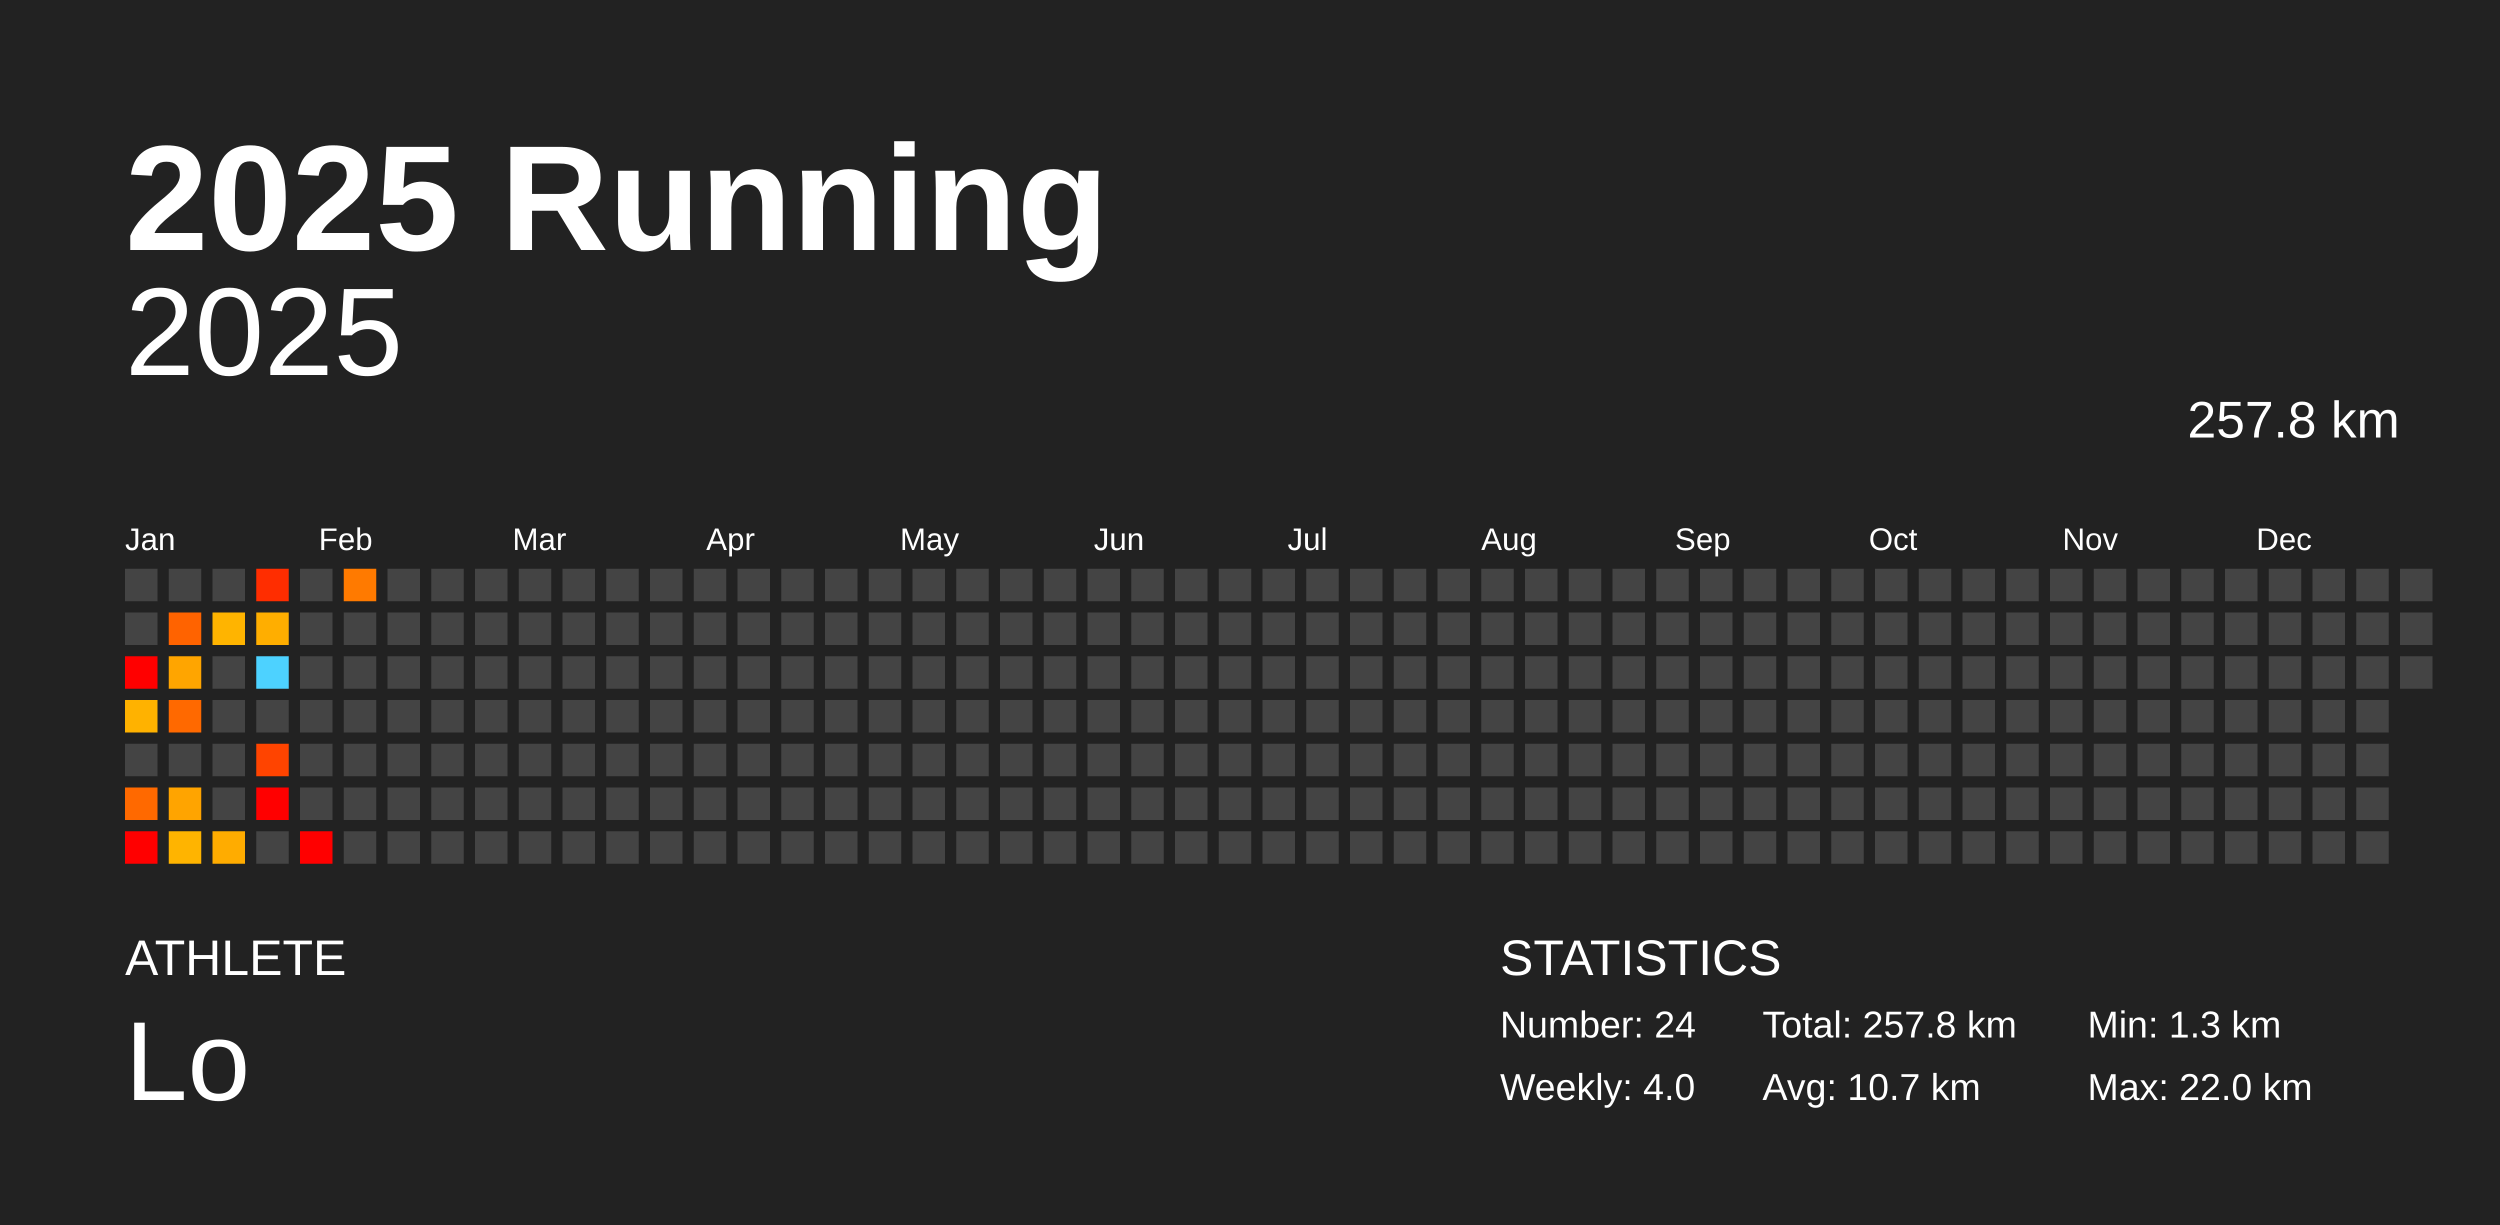
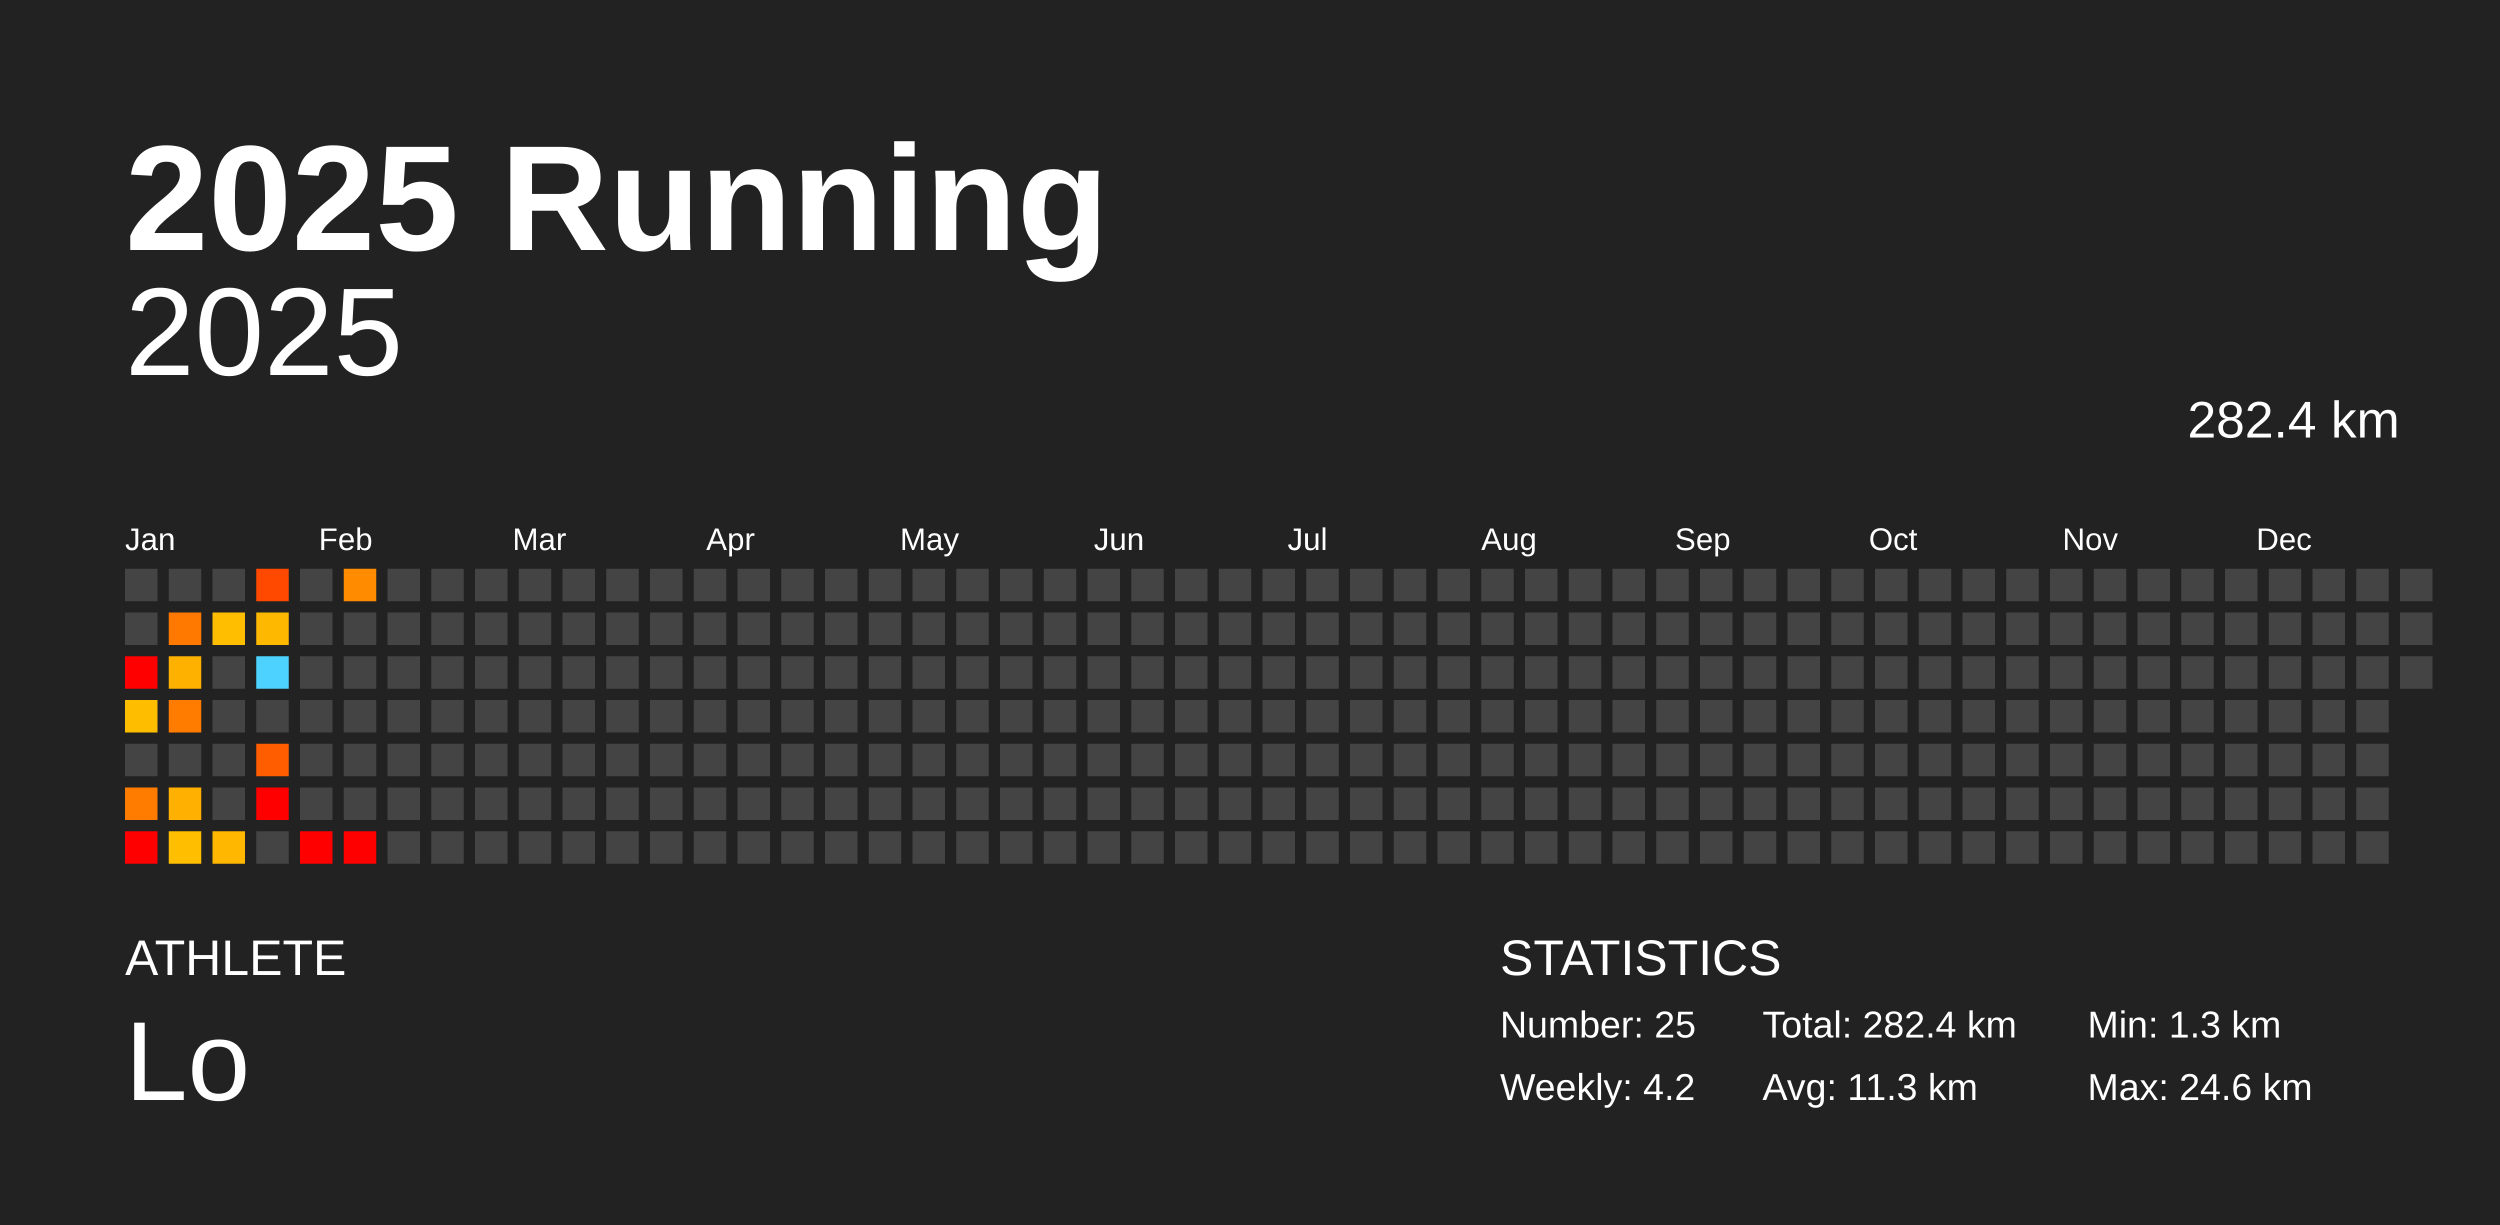
<svg xmlns="http://www.w3.org/2000/svg" baseProfile="full" height="98mm" version="1.1" viewBox="0,0,200,98" width="200mm">
  <defs />
  <rect fill="#222222" height="98" width="200" x="0" y="0" />
  <text fill="#FFFFFF" style="font-size:12px; font-family:Arial; font-weight:bold;" x="10" y="20">2025 Running</text>
  <text fill="#FFFFFF" style="font-size:4px; font-family:Arial" x="10" y="78">ATHLETE</text>
  <text fill="#FFFFFF" style="font-size:9px; font-family:Arial" x="10" y="88">Lo</text>
  <text fill="#FFFFFF" style="font-size:4px; font-family:Arial" x="120" y="78">STATISTICS</text>
-   <text fill="#FFFFFF" style="font-size:3px; font-family:Arial" x="120" y="83">Number: 24</text>
-   <text fill="#FFFFFF" style="font-size:3px; font-family:Arial" x="120" y="88">Weekly: 4.0</text>
-   <text fill="#FFFFFF" style="font-size:3px; font-family:Arial" x="141" y="83">Total: 257.8 km</text>
-   <text fill="#FFFFFF" style="font-size:3px; font-family:Arial" x="141" y="88">Avg: 10.7 km</text>
+   <text fill="#FFFFFF" style="font-size:3px; font-family:Arial" x="120" y="83">Number: 25</text>
+   <text fill="#FFFFFF" style="font-size:3px; font-family:Arial" x="120" y="88">Weekly: 4.2</text>
+   <text fill="#FFFFFF" style="font-size:3px; font-family:Arial" x="141" y="83">Total: 282.4 km</text>
+   <text fill="#FFFFFF" style="font-size:3px; font-family:Arial" x="141" y="88">Avg: 11.3 km</text>
  <text fill="#FFFFFF" style="font-size:3px; font-family:Arial" x="167" y="83">Min: 1.3 km</text>
-   <text fill="#FFFFFF" style="font-size:3px; font-family:Arial" x="167" y="88">Max: 22.0 km</text>
+   <text fill="#FFFFFF" style="font-size:3px; font-family:Arial" x="167" y="88">Max: 24.6 km</text>
  <text alignment-baseline="hanging" fill="#FFFFFF" style="font-size:10.0px; font-family:Arial;" x="10" y="30">2025</text>
-   <text alignment-baseline="hanging" fill="#FFFFFF" style="font-size:4.125px; font-family:Arial;" x="175" y="35">257.8 km</text>
+   <text alignment-baseline="hanging" fill="#FFFFFF" style="font-size:4.125px; font-family:Arial;" x="175" y="35">282.4 km</text>
  <text fill="#FFFFFF" style="font-size:2.5px; font-family:Arial" x="10.0" y="44">Jan</text>
  <text fill="#FFFFFF" style="font-size:2.5px; font-family:Arial" x="25.5" y="44">Feb</text>
  <text fill="#FFFFFF" style="font-size:2.5px; font-family:Arial" x="41.0" y="44">Mar</text>
  <text fill="#FFFFFF" style="font-size:2.5px; font-family:Arial" x="56.5" y="44">Apr</text>
  <text fill="#FFFFFF" style="font-size:2.5px; font-family:Arial" x="72.0" y="44">May</text>
  <text fill="#FFFFFF" style="font-size:2.5px; font-family:Arial" x="87.5" y="44">Jun</text>
  <text fill="#FFFFFF" style="font-size:2.5px; font-family:Arial" x="103.0" y="44">Jul</text>
  <text fill="#FFFFFF" style="font-size:2.5px; font-family:Arial" x="118.5" y="44">Aug</text>
  <text fill="#FFFFFF" style="font-size:2.5px; font-family:Arial" x="134.0" y="44">Sep</text>
  <text fill="#FFFFFF" style="font-size:2.5px; font-family:Arial" x="149.5" y="44">Oct</text>
  <text fill="#FFFFFF" style="font-size:2.5px; font-family:Arial" x="165.0" y="44">Nov</text>
  <text fill="#FFFFFF" style="font-size:2.5px; font-family:Arial" x="180.5" y="44">Dec</text>
  <rect fill="#444444" height="2.6" width="2.6" x="10.0" y="45.5" />
  <rect fill="#444444" height="2.6" width="2.6" x="10.0" y="49.0" />
  <rect fill="red" height="2.6" width="2.6" x="10.0" y="52.5" />
-   <rect fill="#ffb200" height="2.6" width="2.6" x="10.0" y="56.0" />
+   <rect fill="#ffbd00" height="2.6" width="2.6" x="10.0" y="56.0" />
  <rect fill="#444444" height="2.6" width="2.6" x="10.0" y="59.5" />
-   <rect fill="#ff6900" height="2.6" width="2.6" x="10.0" y="63.0" />
+   <rect fill="#ff7c00" height="2.6" width="2.6" x="10.0" y="63.0" />
  <rect fill="red" height="2.6" width="2.6" x="10.0" y="66.5" />
  <rect fill="#444444" height="2.6" width="2.6" x="13.5" y="45.5" />
-   <rect fill="#ff6300" height="2.6" width="2.6" x="13.5" y="49.0" />
-   <rect fill="#ffa500" height="2.6" width="2.6" x="13.5" y="52.5" />
-   <rect fill="#ff6900" height="2.6" width="2.6" x="13.5" y="56.0" />
+   <rect fill="#ff7800" height="2.6" width="2.6" x="13.5" y="49.0" />
+   <rect fill="#ffb100" height="2.6" width="2.6" x="13.5" y="52.5" />
+   <rect fill="#ff7c00" height="2.6" width="2.6" x="13.5" y="56.0" />
  <rect fill="#444444" height="2.6" width="2.6" x="13.5" y="59.5" />
-   <rect fill="#ffa400" height="2.6" width="2.6" x="13.5" y="63.0" />
-   <rect fill="#ffb400" height="2.6" width="2.6" x="13.5" y="66.5" />
+   <rect fill="#ffb000" height="2.6" width="2.6" x="13.5" y="63.0" />
+   <rect fill="#ffbe00" height="2.6" width="2.6" x="13.5" y="66.5" />
  <rect fill="#444444" height="2.6" width="2.6" x="17.0" y="45.5" />
-   <rect fill="#ffb400" height="2.6" width="2.6" x="17.0" y="49.0" />
+   <rect fill="#ffbe00" height="2.6" width="2.6" x="17.0" y="49.0" />
  <rect fill="#444444" height="2.6" width="2.6" x="17.0" y="52.5" />
  <rect fill="#444444" height="2.6" width="2.6" x="17.0" y="56.0" />
  <rect fill="#444444" height="2.6" width="2.6" x="17.0" y="59.5" />
  <rect fill="#444444" height="2.6" width="2.6" x="17.0" y="63.0" />
-   <rect fill="#ffac00" height="2.6" width="2.6" x="17.0" y="66.5" />
-   <rect fill="#ff2d00" height="2.6" width="2.6" x="20.5" y="45.5" />
-   <rect fill="#ffae00" height="2.6" width="2.6" x="20.5" y="49.0" />
+   <rect fill="#ffb700" height="2.6" width="2.6" x="17.0" y="66.5" />
+   <rect fill="#ff4900" height="2.6" width="2.6" x="20.5" y="45.5" />
+   <rect fill="#ffb800" height="2.6" width="2.6" x="20.5" y="49.0" />
  <rect fill="#4dd2ff" height="2.6" width="2.6" x="20.5" y="52.5" />
  <rect fill="#444444" height="2.6" width="2.6" x="20.5" y="56.0" />
-   <rect fill="#ff4400" height="2.6" width="2.6" x="20.5" y="59.5" />
+   <rect fill="#ff5d00" height="2.6" width="2.6" x="20.5" y="59.5" />
  <rect fill="red" height="2.6" width="2.6" x="20.5" y="63.0" />
  <rect fill="#444444" height="2.6" width="2.6" x="20.5" y="66.5" />
  <rect fill="#444444" height="2.6" width="2.6" x="24.0" y="45.5" />
  <rect fill="#444444" height="2.6" width="2.6" x="24.0" y="49.0" />
  <rect fill="#444444" height="2.6" width="2.6" x="24.0" y="52.5" />
  <rect fill="#444444" height="2.6" width="2.6" x="24.0" y="56.0" />
  <rect fill="#444444" height="2.6" width="2.6" x="24.0" y="59.5" />
  <rect fill="#444444" height="2.6" width="2.6" x="24.0" y="63.0" />
  <rect fill="red" height="2.6" width="2.6" x="24.0" y="66.5" />
-   <rect fill="#ff7a00" height="2.6" width="2.6" x="27.5" y="45.5" />
+   <rect fill="#ff8b00" height="2.6" width="2.6" x="27.5" y="45.5" />
  <rect fill="#444444" height="2.6" width="2.6" x="27.5" y="49.0" />
  <rect fill="#444444" height="2.6" width="2.6" x="27.5" y="52.5" />
  <rect fill="#444444" height="2.6" width="2.6" x="27.5" y="56.0" />
  <rect fill="#444444" height="2.6" width="2.6" x="27.5" y="59.5" />
  <rect fill="#444444" height="2.6" width="2.6" x="27.5" y="63.0" />
-   <rect fill="#444444" height="2.6" width="2.6" x="27.5" y="66.5" />
+   <rect fill="red" height="2.6" width="2.6" x="27.5" y="66.5" />
  <rect fill="#444444" height="2.6" width="2.6" x="31.0" y="45.5" />
  <rect fill="#444444" height="2.6" width="2.6" x="31.0" y="49.0" />
  <rect fill="#444444" height="2.6" width="2.6" x="31.0" y="52.5" />
  <rect fill="#444444" height="2.6" width="2.6" x="31.0" y="56.0" />
  <rect fill="#444444" height="2.6" width="2.6" x="31.0" y="59.5" />
  <rect fill="#444444" height="2.6" width="2.6" x="31.0" y="63.0" />
  <rect fill="#444444" height="2.6" width="2.6" x="31.0" y="66.5" />
  <rect fill="#444444" height="2.6" width="2.6" x="34.5" y="45.5" />
  <rect fill="#444444" height="2.6" width="2.6" x="34.5" y="49.0" />
  <rect fill="#444444" height="2.6" width="2.6" x="34.5" y="52.5" />
  <rect fill="#444444" height="2.6" width="2.6" x="34.5" y="56.0" />
  <rect fill="#444444" height="2.6" width="2.6" x="34.5" y="59.5" />
  <rect fill="#444444" height="2.6" width="2.6" x="34.5" y="63.0" />
  <rect fill="#444444" height="2.6" width="2.6" x="34.5" y="66.5" />
  <rect fill="#444444" height="2.6" width="2.6" x="38.0" y="45.5" />
  <rect fill="#444444" height="2.6" width="2.6" x="38.0" y="49.0" />
  <rect fill="#444444" height="2.6" width="2.6" x="38.0" y="52.5" />
  <rect fill="#444444" height="2.6" width="2.6" x="38.0" y="56.0" />
  <rect fill="#444444" height="2.6" width="2.6" x="38.0" y="59.5" />
  <rect fill="#444444" height="2.6" width="2.6" x="38.0" y="63.0" />
  <rect fill="#444444" height="2.6" width="2.6" x="38.0" y="66.5" />
  <rect fill="#444444" height="2.6" width="2.6" x="41.5" y="45.5" />
  <rect fill="#444444" height="2.6" width="2.6" x="41.5" y="49.0" />
  <rect fill="#444444" height="2.6" width="2.6" x="41.5" y="52.5" />
  <rect fill="#444444" height="2.6" width="2.6" x="41.5" y="56.0" />
  <rect fill="#444444" height="2.6" width="2.6" x="41.5" y="59.5" />
  <rect fill="#444444" height="2.6" width="2.6" x="41.5" y="63.0" />
  <rect fill="#444444" height="2.6" width="2.6" x="41.5" y="66.5" />
  <rect fill="#444444" height="2.6" width="2.6" x="45.0" y="45.5" />
  <rect fill="#444444" height="2.6" width="2.6" x="45.0" y="49.0" />
  <rect fill="#444444" height="2.6" width="2.6" x="45.0" y="52.5" />
  <rect fill="#444444" height="2.6" width="2.6" x="45.0" y="56.0" />
  <rect fill="#444444" height="2.6" width="2.6" x="45.0" y="59.5" />
  <rect fill="#444444" height="2.6" width="2.6" x="45.0" y="63.0" />
  <rect fill="#444444" height="2.6" width="2.6" x="45.0" y="66.5" />
  <rect fill="#444444" height="2.6" width="2.6" x="48.5" y="45.5" />
  <rect fill="#444444" height="2.6" width="2.6" x="48.5" y="49.0" />
  <rect fill="#444444" height="2.6" width="2.6" x="48.5" y="52.5" />
  <rect fill="#444444" height="2.6" width="2.6" x="48.5" y="56.0" />
  <rect fill="#444444" height="2.6" width="2.6" x="48.5" y="59.5" />
  <rect fill="#444444" height="2.6" width="2.6" x="48.5" y="63.0" />
  <rect fill="#444444" height="2.6" width="2.6" x="48.5" y="66.5" />
  <rect fill="#444444" height="2.6" width="2.6" x="52.0" y="45.5" />
  <rect fill="#444444" height="2.6" width="2.6" x="52.0" y="49.0" />
  <rect fill="#444444" height="2.6" width="2.6" x="52.0" y="52.5" />
  <rect fill="#444444" height="2.6" width="2.6" x="52.0" y="56.0" />
  <rect fill="#444444" height="2.6" width="2.6" x="52.0" y="59.5" />
  <rect fill="#444444" height="2.6" width="2.6" x="52.0" y="63.0" />
  <rect fill="#444444" height="2.6" width="2.6" x="52.0" y="66.5" />
  <rect fill="#444444" height="2.6" width="2.6" x="55.5" y="45.5" />
  <rect fill="#444444" height="2.6" width="2.6" x="55.5" y="49.0" />
  <rect fill="#444444" height="2.6" width="2.6" x="55.5" y="52.5" />
  <rect fill="#444444" height="2.6" width="2.6" x="55.5" y="56.0" />
  <rect fill="#444444" height="2.6" width="2.6" x="55.5" y="59.5" />
  <rect fill="#444444" height="2.6" width="2.6" x="55.5" y="63.0" />
  <rect fill="#444444" height="2.6" width="2.6" x="55.5" y="66.5" />
  <rect fill="#444444" height="2.6" width="2.6" x="59.0" y="45.5" />
  <rect fill="#444444" height="2.6" width="2.6" x="59.0" y="49.0" />
  <rect fill="#444444" height="2.6" width="2.6" x="59.0" y="52.5" />
  <rect fill="#444444" height="2.6" width="2.6" x="59.0" y="56.0" />
  <rect fill="#444444" height="2.6" width="2.6" x="59.0" y="59.5" />
  <rect fill="#444444" height="2.6" width="2.6" x="59.0" y="63.0" />
  <rect fill="#444444" height="2.6" width="2.6" x="59.0" y="66.5" />
  <rect fill="#444444" height="2.6" width="2.6" x="62.5" y="45.5" />
  <rect fill="#444444" height="2.6" width="2.6" x="62.5" y="49.0" />
  <rect fill="#444444" height="2.6" width="2.6" x="62.5" y="52.5" />
  <rect fill="#444444" height="2.6" width="2.6" x="62.5" y="56.0" />
  <rect fill="#444444" height="2.6" width="2.6" x="62.5" y="59.5" />
  <rect fill="#444444" height="2.6" width="2.6" x="62.5" y="63.0" />
  <rect fill="#444444" height="2.6" width="2.6" x="62.5" y="66.5" />
  <rect fill="#444444" height="2.6" width="2.6" x="66.0" y="45.5" />
  <rect fill="#444444" height="2.6" width="2.6" x="66.0" y="49.0" />
  <rect fill="#444444" height="2.6" width="2.6" x="66.0" y="52.5" />
  <rect fill="#444444" height="2.6" width="2.6" x="66.0" y="56.0" />
  <rect fill="#444444" height="2.6" width="2.6" x="66.0" y="59.5" />
  <rect fill="#444444" height="2.6" width="2.6" x="66.0" y="63.0" />
  <rect fill="#444444" height="2.6" width="2.6" x="66.0" y="66.5" />
  <rect fill="#444444" height="2.6" width="2.6" x="69.5" y="45.5" />
  <rect fill="#444444" height="2.6" width="2.6" x="69.5" y="49.0" />
  <rect fill="#444444" height="2.6" width="2.6" x="69.5" y="52.5" />
  <rect fill="#444444" height="2.6" width="2.6" x="69.5" y="56.0" />
  <rect fill="#444444" height="2.6" width="2.6" x="69.5" y="59.5" />
  <rect fill="#444444" height="2.6" width="2.6" x="69.5" y="63.0" />
  <rect fill="#444444" height="2.6" width="2.6" x="69.5" y="66.5" />
  <rect fill="#444444" height="2.6" width="2.6" x="73.0" y="45.5" />
  <rect fill="#444444" height="2.6" width="2.6" x="73.0" y="49.0" />
  <rect fill="#444444" height="2.6" width="2.6" x="73.0" y="52.5" />
  <rect fill="#444444" height="2.6" width="2.6" x="73.0" y="56.0" />
  <rect fill="#444444" height="2.6" width="2.6" x="73.0" y="59.5" />
  <rect fill="#444444" height="2.6" width="2.6" x="73.0" y="63.0" />
  <rect fill="#444444" height="2.6" width="2.6" x="73.0" y="66.5" />
  <rect fill="#444444" height="2.6" width="2.6" x="76.5" y="45.5" />
  <rect fill="#444444" height="2.6" width="2.6" x="76.5" y="49.0" />
  <rect fill="#444444" height="2.6" width="2.6" x="76.5" y="52.5" />
  <rect fill="#444444" height="2.6" width="2.6" x="76.5" y="56.0" />
  <rect fill="#444444" height="2.6" width="2.6" x="76.5" y="59.5" />
  <rect fill="#444444" height="2.6" width="2.6" x="76.5" y="63.0" />
  <rect fill="#444444" height="2.6" width="2.6" x="76.5" y="66.5" />
  <rect fill="#444444" height="2.6" width="2.6" x="80.0" y="45.5" />
  <rect fill="#444444" height="2.6" width="2.6" x="80.0" y="49.0" />
  <rect fill="#444444" height="2.6" width="2.6" x="80.0" y="52.5" />
  <rect fill="#444444" height="2.6" width="2.6" x="80.0" y="56.0" />
  <rect fill="#444444" height="2.6" width="2.6" x="80.0" y="59.5" />
  <rect fill="#444444" height="2.6" width="2.6" x="80.0" y="63.0" />
  <rect fill="#444444" height="2.6" width="2.6" x="80.0" y="66.5" />
  <rect fill="#444444" height="2.6" width="2.6" x="83.5" y="45.5" />
  <rect fill="#444444" height="2.6" width="2.6" x="83.5" y="49.0" />
  <rect fill="#444444" height="2.6" width="2.6" x="83.5" y="52.5" />
  <rect fill="#444444" height="2.6" width="2.6" x="83.5" y="56.0" />
  <rect fill="#444444" height="2.6" width="2.6" x="83.5" y="59.5" />
  <rect fill="#444444" height="2.6" width="2.6" x="83.5" y="63.0" />
  <rect fill="#444444" height="2.6" width="2.6" x="83.5" y="66.5" />
  <rect fill="#444444" height="2.6" width="2.6" x="87.0" y="45.5" />
  <rect fill="#444444" height="2.6" width="2.6" x="87.0" y="49.0" />
  <rect fill="#444444" height="2.6" width="2.6" x="87.0" y="52.5" />
  <rect fill="#444444" height="2.6" width="2.6" x="87.0" y="56.0" />
  <rect fill="#444444" height="2.6" width="2.6" x="87.0" y="59.5" />
  <rect fill="#444444" height="2.6" width="2.6" x="87.0" y="63.0" />
  <rect fill="#444444" height="2.6" width="2.6" x="87.0" y="66.5" />
  <rect fill="#444444" height="2.6" width="2.6" x="90.5" y="45.5" />
  <rect fill="#444444" height="2.6" width="2.6" x="90.5" y="49.0" />
  <rect fill="#444444" height="2.6" width="2.6" x="90.5" y="52.5" />
  <rect fill="#444444" height="2.6" width="2.6" x="90.5" y="56.0" />
  <rect fill="#444444" height="2.6" width="2.6" x="90.5" y="59.5" />
  <rect fill="#444444" height="2.6" width="2.6" x="90.5" y="63.0" />
  <rect fill="#444444" height="2.6" width="2.6" x="90.5" y="66.5" />
  <rect fill="#444444" height="2.6" width="2.6" x="94.0" y="45.5" />
  <rect fill="#444444" height="2.6" width="2.6" x="94.0" y="49.0" />
  <rect fill="#444444" height="2.6" width="2.6" x="94.0" y="52.5" />
  <rect fill="#444444" height="2.6" width="2.6" x="94.0" y="56.0" />
  <rect fill="#444444" height="2.6" width="2.6" x="94.0" y="59.5" />
  <rect fill="#444444" height="2.6" width="2.6" x="94.0" y="63.0" />
  <rect fill="#444444" height="2.6" width="2.6" x="94.0" y="66.5" />
  <rect fill="#444444" height="2.6" width="2.6" x="97.5" y="45.5" />
  <rect fill="#444444" height="2.6" width="2.6" x="97.5" y="49.0" />
  <rect fill="#444444" height="2.6" width="2.6" x="97.5" y="52.5" />
  <rect fill="#444444" height="2.6" width="2.6" x="97.5" y="56.0" />
  <rect fill="#444444" height="2.6" width="2.6" x="97.5" y="59.5" />
  <rect fill="#444444" height="2.6" width="2.6" x="97.5" y="63.0" />
  <rect fill="#444444" height="2.6" width="2.6" x="97.5" y="66.5" />
  <rect fill="#444444" height="2.6" width="2.6" x="101.0" y="45.5" />
  <rect fill="#444444" height="2.6" width="2.6" x="101.0" y="49.0" />
  <rect fill="#444444" height="2.6" width="2.6" x="101.0" y="52.5" />
  <rect fill="#444444" height="2.6" width="2.6" x="101.0" y="56.0" />
  <rect fill="#444444" height="2.6" width="2.6" x="101.0" y="59.5" />
  <rect fill="#444444" height="2.6" width="2.6" x="101.0" y="63.0" />
  <rect fill="#444444" height="2.6" width="2.6" x="101.0" y="66.5" />
  <rect fill="#444444" height="2.6" width="2.6" x="104.5" y="45.5" />
  <rect fill="#444444" height="2.6" width="2.6" x="104.5" y="49.0" />
  <rect fill="#444444" height="2.6" width="2.6" x="104.5" y="52.5" />
  <rect fill="#444444" height="2.6" width="2.6" x="104.5" y="56.0" />
  <rect fill="#444444" height="2.6" width="2.6" x="104.5" y="59.5" />
  <rect fill="#444444" height="2.6" width="2.6" x="104.5" y="63.0" />
  <rect fill="#444444" height="2.6" width="2.6" x="104.5" y="66.5" />
  <rect fill="#444444" height="2.6" width="2.6" x="108.0" y="45.5" />
  <rect fill="#444444" height="2.6" width="2.6" x="108.0" y="49.0" />
  <rect fill="#444444" height="2.6" width="2.6" x="108.0" y="52.5" />
  <rect fill="#444444" height="2.6" width="2.6" x="108.0" y="56.0" />
  <rect fill="#444444" height="2.6" width="2.6" x="108.0" y="59.5" />
  <rect fill="#444444" height="2.6" width="2.6" x="108.0" y="63.0" />
  <rect fill="#444444" height="2.6" width="2.6" x="108.0" y="66.5" />
  <rect fill="#444444" height="2.6" width="2.6" x="111.5" y="45.5" />
  <rect fill="#444444" height="2.6" width="2.6" x="111.5" y="49.0" />
  <rect fill="#444444" height="2.6" width="2.6" x="111.5" y="52.5" />
  <rect fill="#444444" height="2.6" width="2.6" x="111.5" y="56.0" />
  <rect fill="#444444" height="2.6" width="2.6" x="111.5" y="59.5" />
  <rect fill="#444444" height="2.6" width="2.6" x="111.5" y="63.0" />
  <rect fill="#444444" height="2.6" width="2.6" x="111.5" y="66.5" />
  <rect fill="#444444" height="2.6" width="2.6" x="115.0" y="45.5" />
  <rect fill="#444444" height="2.6" width="2.6" x="115.0" y="49.0" />
  <rect fill="#444444" height="2.6" width="2.6" x="115.0" y="52.5" />
  <rect fill="#444444" height="2.6" width="2.6" x="115.0" y="56.0" />
  <rect fill="#444444" height="2.6" width="2.6" x="115.0" y="59.5" />
  <rect fill="#444444" height="2.6" width="2.6" x="115.0" y="63.0" />
  <rect fill="#444444" height="2.6" width="2.6" x="115.0" y="66.5" />
  <rect fill="#444444" height="2.6" width="2.6" x="118.5" y="45.5" />
  <rect fill="#444444" height="2.6" width="2.6" x="118.5" y="49.0" />
  <rect fill="#444444" height="2.6" width="2.6" x="118.5" y="52.5" />
  <rect fill="#444444" height="2.6" width="2.6" x="118.5" y="56.0" />
  <rect fill="#444444" height="2.6" width="2.6" x="118.5" y="59.5" />
  <rect fill="#444444" height="2.6" width="2.6" x="118.5" y="63.0" />
  <rect fill="#444444" height="2.6" width="2.6" x="118.5" y="66.5" />
  <rect fill="#444444" height="2.6" width="2.6" x="122.0" y="45.5" />
  <rect fill="#444444" height="2.6" width="2.6" x="122.0" y="49.0" />
  <rect fill="#444444" height="2.6" width="2.6" x="122.0" y="52.5" />
  <rect fill="#444444" height="2.6" width="2.6" x="122.0" y="56.0" />
  <rect fill="#444444" height="2.6" width="2.6" x="122.0" y="59.5" />
  <rect fill="#444444" height="2.6" width="2.6" x="122.0" y="63.0" />
  <rect fill="#444444" height="2.6" width="2.6" x="122.0" y="66.5" />
  <rect fill="#444444" height="2.6" width="2.6" x="125.5" y="45.5" />
  <rect fill="#444444" height="2.6" width="2.6" x="125.5" y="49.0" />
  <rect fill="#444444" height="2.6" width="2.6" x="125.5" y="52.5" />
  <rect fill="#444444" height="2.6" width="2.6" x="125.5" y="56.0" />
  <rect fill="#444444" height="2.6" width="2.6" x="125.5" y="59.5" />
  <rect fill="#444444" height="2.6" width="2.6" x="125.5" y="63.0" />
  <rect fill="#444444" height="2.6" width="2.6" x="125.5" y="66.5" />
  <rect fill="#444444" height="2.6" width="2.6" x="129.0" y="45.5" />
  <rect fill="#444444" height="2.6" width="2.6" x="129.0" y="49.0" />
  <rect fill="#444444" height="2.6" width="2.6" x="129.0" y="52.5" />
  <rect fill="#444444" height="2.6" width="2.6" x="129.0" y="56.0" />
  <rect fill="#444444" height="2.6" width="2.6" x="129.0" y="59.5" />
  <rect fill="#444444" height="2.6" width="2.6" x="129.0" y="63.0" />
  <rect fill="#444444" height="2.6" width="2.6" x="129.0" y="66.5" />
  <rect fill="#444444" height="2.6" width="2.6" x="132.5" y="45.5" />
  <rect fill="#444444" height="2.6" width="2.6" x="132.5" y="49.0" />
  <rect fill="#444444" height="2.6" width="2.6" x="132.5" y="52.5" />
  <rect fill="#444444" height="2.6" width="2.6" x="132.5" y="56.0" />
  <rect fill="#444444" height="2.6" width="2.6" x="132.5" y="59.5" />
  <rect fill="#444444" height="2.6" width="2.6" x="132.5" y="63.0" />
  <rect fill="#444444" height="2.6" width="2.6" x="132.5" y="66.5" />
  <rect fill="#444444" height="2.6" width="2.6" x="136.0" y="45.5" />
  <rect fill="#444444" height="2.6" width="2.6" x="136.0" y="49.0" />
  <rect fill="#444444" height="2.6" width="2.6" x="136.0" y="52.5" />
  <rect fill="#444444" height="2.6" width="2.6" x="136.0" y="56.0" />
  <rect fill="#444444" height="2.6" width="2.6" x="136.0" y="59.5" />
  <rect fill="#444444" height="2.6" width="2.6" x="136.0" y="63.0" />
  <rect fill="#444444" height="2.6" width="2.6" x="136.0" y="66.5" />
  <rect fill="#444444" height="2.6" width="2.6" x="139.5" y="45.5" />
  <rect fill="#444444" height="2.6" width="2.6" x="139.5" y="49.0" />
  <rect fill="#444444" height="2.6" width="2.6" x="139.5" y="52.5" />
  <rect fill="#444444" height="2.6" width="2.6" x="139.5" y="56.0" />
  <rect fill="#444444" height="2.6" width="2.6" x="139.5" y="59.5" />
  <rect fill="#444444" height="2.6" width="2.6" x="139.5" y="63.0" />
  <rect fill="#444444" height="2.6" width="2.6" x="139.5" y="66.5" />
  <rect fill="#444444" height="2.6" width="2.6" x="143.0" y="45.5" />
  <rect fill="#444444" height="2.6" width="2.6" x="143.0" y="49.0" />
  <rect fill="#444444" height="2.6" width="2.6" x="143.0" y="52.5" />
  <rect fill="#444444" height="2.6" width="2.6" x="143.0" y="56.0" />
  <rect fill="#444444" height="2.6" width="2.6" x="143.0" y="59.5" />
  <rect fill="#444444" height="2.6" width="2.6" x="143.0" y="63.0" />
  <rect fill="#444444" height="2.6" width="2.6" x="143.0" y="66.5" />
  <rect fill="#444444" height="2.6" width="2.6" x="146.5" y="45.5" />
  <rect fill="#444444" height="2.6" width="2.6" x="146.5" y="49.0" />
  <rect fill="#444444" height="2.6" width="2.6" x="146.5" y="52.5" />
  <rect fill="#444444" height="2.6" width="2.6" x="146.5" y="56.0" />
  <rect fill="#444444" height="2.6" width="2.6" x="146.5" y="59.5" />
  <rect fill="#444444" height="2.6" width="2.6" x="146.5" y="63.0" />
  <rect fill="#444444" height="2.6" width="2.6" x="146.5" y="66.5" />
  <rect fill="#444444" height="2.6" width="2.6" x="150.0" y="45.5" />
  <rect fill="#444444" height="2.6" width="2.6" x="150.0" y="49.0" />
  <rect fill="#444444" height="2.6" width="2.6" x="150.0" y="52.5" />
  <rect fill="#444444" height="2.6" width="2.6" x="150.0" y="56.0" />
  <rect fill="#444444" height="2.6" width="2.6" x="150.0" y="59.5" />
  <rect fill="#444444" height="2.6" width="2.6" x="150.0" y="63.0" />
  <rect fill="#444444" height="2.6" width="2.6" x="150.0" y="66.5" />
  <rect fill="#444444" height="2.6" width="2.6" x="153.5" y="45.5" />
  <rect fill="#444444" height="2.6" width="2.6" x="153.5" y="49.0" />
  <rect fill="#444444" height="2.6" width="2.6" x="153.5" y="52.5" />
  <rect fill="#444444" height="2.6" width="2.6" x="153.5" y="56.0" />
  <rect fill="#444444" height="2.6" width="2.6" x="153.5" y="59.5" />
  <rect fill="#444444" height="2.6" width="2.6" x="153.5" y="63.0" />
  <rect fill="#444444" height="2.6" width="2.6" x="153.5" y="66.5" />
  <rect fill="#444444" height="2.6" width="2.6" x="157.0" y="45.5" />
  <rect fill="#444444" height="2.6" width="2.6" x="157.0" y="49.0" />
  <rect fill="#444444" height="2.6" width="2.6" x="157.0" y="52.5" />
  <rect fill="#444444" height="2.6" width="2.6" x="157.0" y="56.0" />
  <rect fill="#444444" height="2.6" width="2.6" x="157.0" y="59.5" />
  <rect fill="#444444" height="2.6" width="2.6" x="157.0" y="63.0" />
  <rect fill="#444444" height="2.6" width="2.6" x="157.0" y="66.5" />
  <rect fill="#444444" height="2.6" width="2.6" x="160.5" y="45.5" />
  <rect fill="#444444" height="2.6" width="2.6" x="160.5" y="49.0" />
  <rect fill="#444444" height="2.6" width="2.6" x="160.5" y="52.5" />
  <rect fill="#444444" height="2.6" width="2.6" x="160.5" y="56.0" />
  <rect fill="#444444" height="2.6" width="2.6" x="160.5" y="59.5" />
  <rect fill="#444444" height="2.6" width="2.6" x="160.5" y="63.0" />
  <rect fill="#444444" height="2.6" width="2.6" x="160.5" y="66.5" />
  <rect fill="#444444" height="2.6" width="2.6" x="164.0" y="45.5" />
  <rect fill="#444444" height="2.6" width="2.6" x="164.0" y="49.0" />
  <rect fill="#444444" height="2.6" width="2.6" x="164.0" y="52.5" />
  <rect fill="#444444" height="2.6" width="2.6" x="164.0" y="56.0" />
  <rect fill="#444444" height="2.6" width="2.6" x="164.0" y="59.5" />
  <rect fill="#444444" height="2.6" width="2.6" x="164.0" y="63.0" />
  <rect fill="#444444" height="2.6" width="2.6" x="164.0" y="66.5" />
  <rect fill="#444444" height="2.6" width="2.6" x="167.5" y="45.5" />
  <rect fill="#444444" height="2.6" width="2.6" x="167.5" y="49.0" />
  <rect fill="#444444" height="2.6" width="2.6" x="167.5" y="52.5" />
  <rect fill="#444444" height="2.6" width="2.6" x="167.5" y="56.0" />
  <rect fill="#444444" height="2.6" width="2.6" x="167.5" y="59.5" />
  <rect fill="#444444" height="2.6" width="2.6" x="167.5" y="63.0" />
  <rect fill="#444444" height="2.6" width="2.6" x="167.5" y="66.5" />
  <rect fill="#444444" height="2.6" width="2.6" x="171.0" y="45.5" />
  <rect fill="#444444" height="2.6" width="2.6" x="171.0" y="49.0" />
  <rect fill="#444444" height="2.6" width="2.6" x="171.0" y="52.5" />
  <rect fill="#444444" height="2.6" width="2.6" x="171.0" y="56.0" />
  <rect fill="#444444" height="2.6" width="2.6" x="171.0" y="59.5" />
  <rect fill="#444444" height="2.6" width="2.6" x="171.0" y="63.0" />
  <rect fill="#444444" height="2.6" width="2.6" x="171.0" y="66.5" />
  <rect fill="#444444" height="2.6" width="2.6" x="174.5" y="45.5" />
  <rect fill="#444444" height="2.6" width="2.6" x="174.5" y="49.0" />
  <rect fill="#444444" height="2.6" width="2.6" x="174.5" y="52.5" />
  <rect fill="#444444" height="2.6" width="2.6" x="174.5" y="56.0" />
  <rect fill="#444444" height="2.6" width="2.6" x="174.5" y="59.5" />
  <rect fill="#444444" height="2.6" width="2.6" x="174.5" y="63.0" />
  <rect fill="#444444" height="2.6" width="2.6" x="174.5" y="66.5" />
  <rect fill="#444444" height="2.6" width="2.6" x="178.0" y="45.5" />
  <rect fill="#444444" height="2.6" width="2.6" x="178.0" y="49.0" />
  <rect fill="#444444" height="2.6" width="2.6" x="178.0" y="52.5" />
  <rect fill="#444444" height="2.6" width="2.6" x="178.0" y="56.0" />
  <rect fill="#444444" height="2.6" width="2.6" x="178.0" y="59.5" />
  <rect fill="#444444" height="2.6" width="2.6" x="178.0" y="63.0" />
  <rect fill="#444444" height="2.6" width="2.6" x="178.0" y="66.5" />
  <rect fill="#444444" height="2.6" width="2.6" x="181.5" y="45.5" />
  <rect fill="#444444" height="2.6" width="2.6" x="181.5" y="49.0" />
  <rect fill="#444444" height="2.6" width="2.6" x="181.5" y="52.5" />
  <rect fill="#444444" height="2.6" width="2.6" x="181.5" y="56.0" />
  <rect fill="#444444" height="2.6" width="2.6" x="181.5" y="59.5" />
  <rect fill="#444444" height="2.6" width="2.6" x="181.5" y="63.0" />
  <rect fill="#444444" height="2.6" width="2.6" x="181.5" y="66.5" />
  <rect fill="#444444" height="2.6" width="2.6" x="185.0" y="45.5" />
  <rect fill="#444444" height="2.6" width="2.6" x="185.0" y="49.0" />
  <rect fill="#444444" height="2.6" width="2.6" x="185.0" y="52.5" />
  <rect fill="#444444" height="2.6" width="2.6" x="185.0" y="56.0" />
  <rect fill="#444444" height="2.6" width="2.6" x="185.0" y="59.5" />
  <rect fill="#444444" height="2.6" width="2.6" x="185.0" y="63.0" />
  <rect fill="#444444" height="2.6" width="2.6" x="185.0" y="66.5" />
  <rect fill="#444444" height="2.6" width="2.6" x="188.5" y="45.5" />
  <rect fill="#444444" height="2.6" width="2.6" x="188.5" y="49.0" />
  <rect fill="#444444" height="2.6" width="2.6" x="188.5" y="52.5" />
  <rect fill="#444444" height="2.6" width="2.6" x="188.5" y="56.0" />
  <rect fill="#444444" height="2.6" width="2.6" x="188.5" y="59.5" />
  <rect fill="#444444" height="2.6" width="2.6" x="188.5" y="63.0" />
  <rect fill="#444444" height="2.6" width="2.6" x="188.5" y="66.5" />
  <rect fill="#444444" height="2.6" width="2.6" x="192.0" y="45.5" />
  <rect fill="#444444" height="2.6" width="2.6" x="192.0" y="49.0" />
  <rect fill="#444444" height="2.6" width="2.6" x="192.0" y="52.5" />
</svg>
